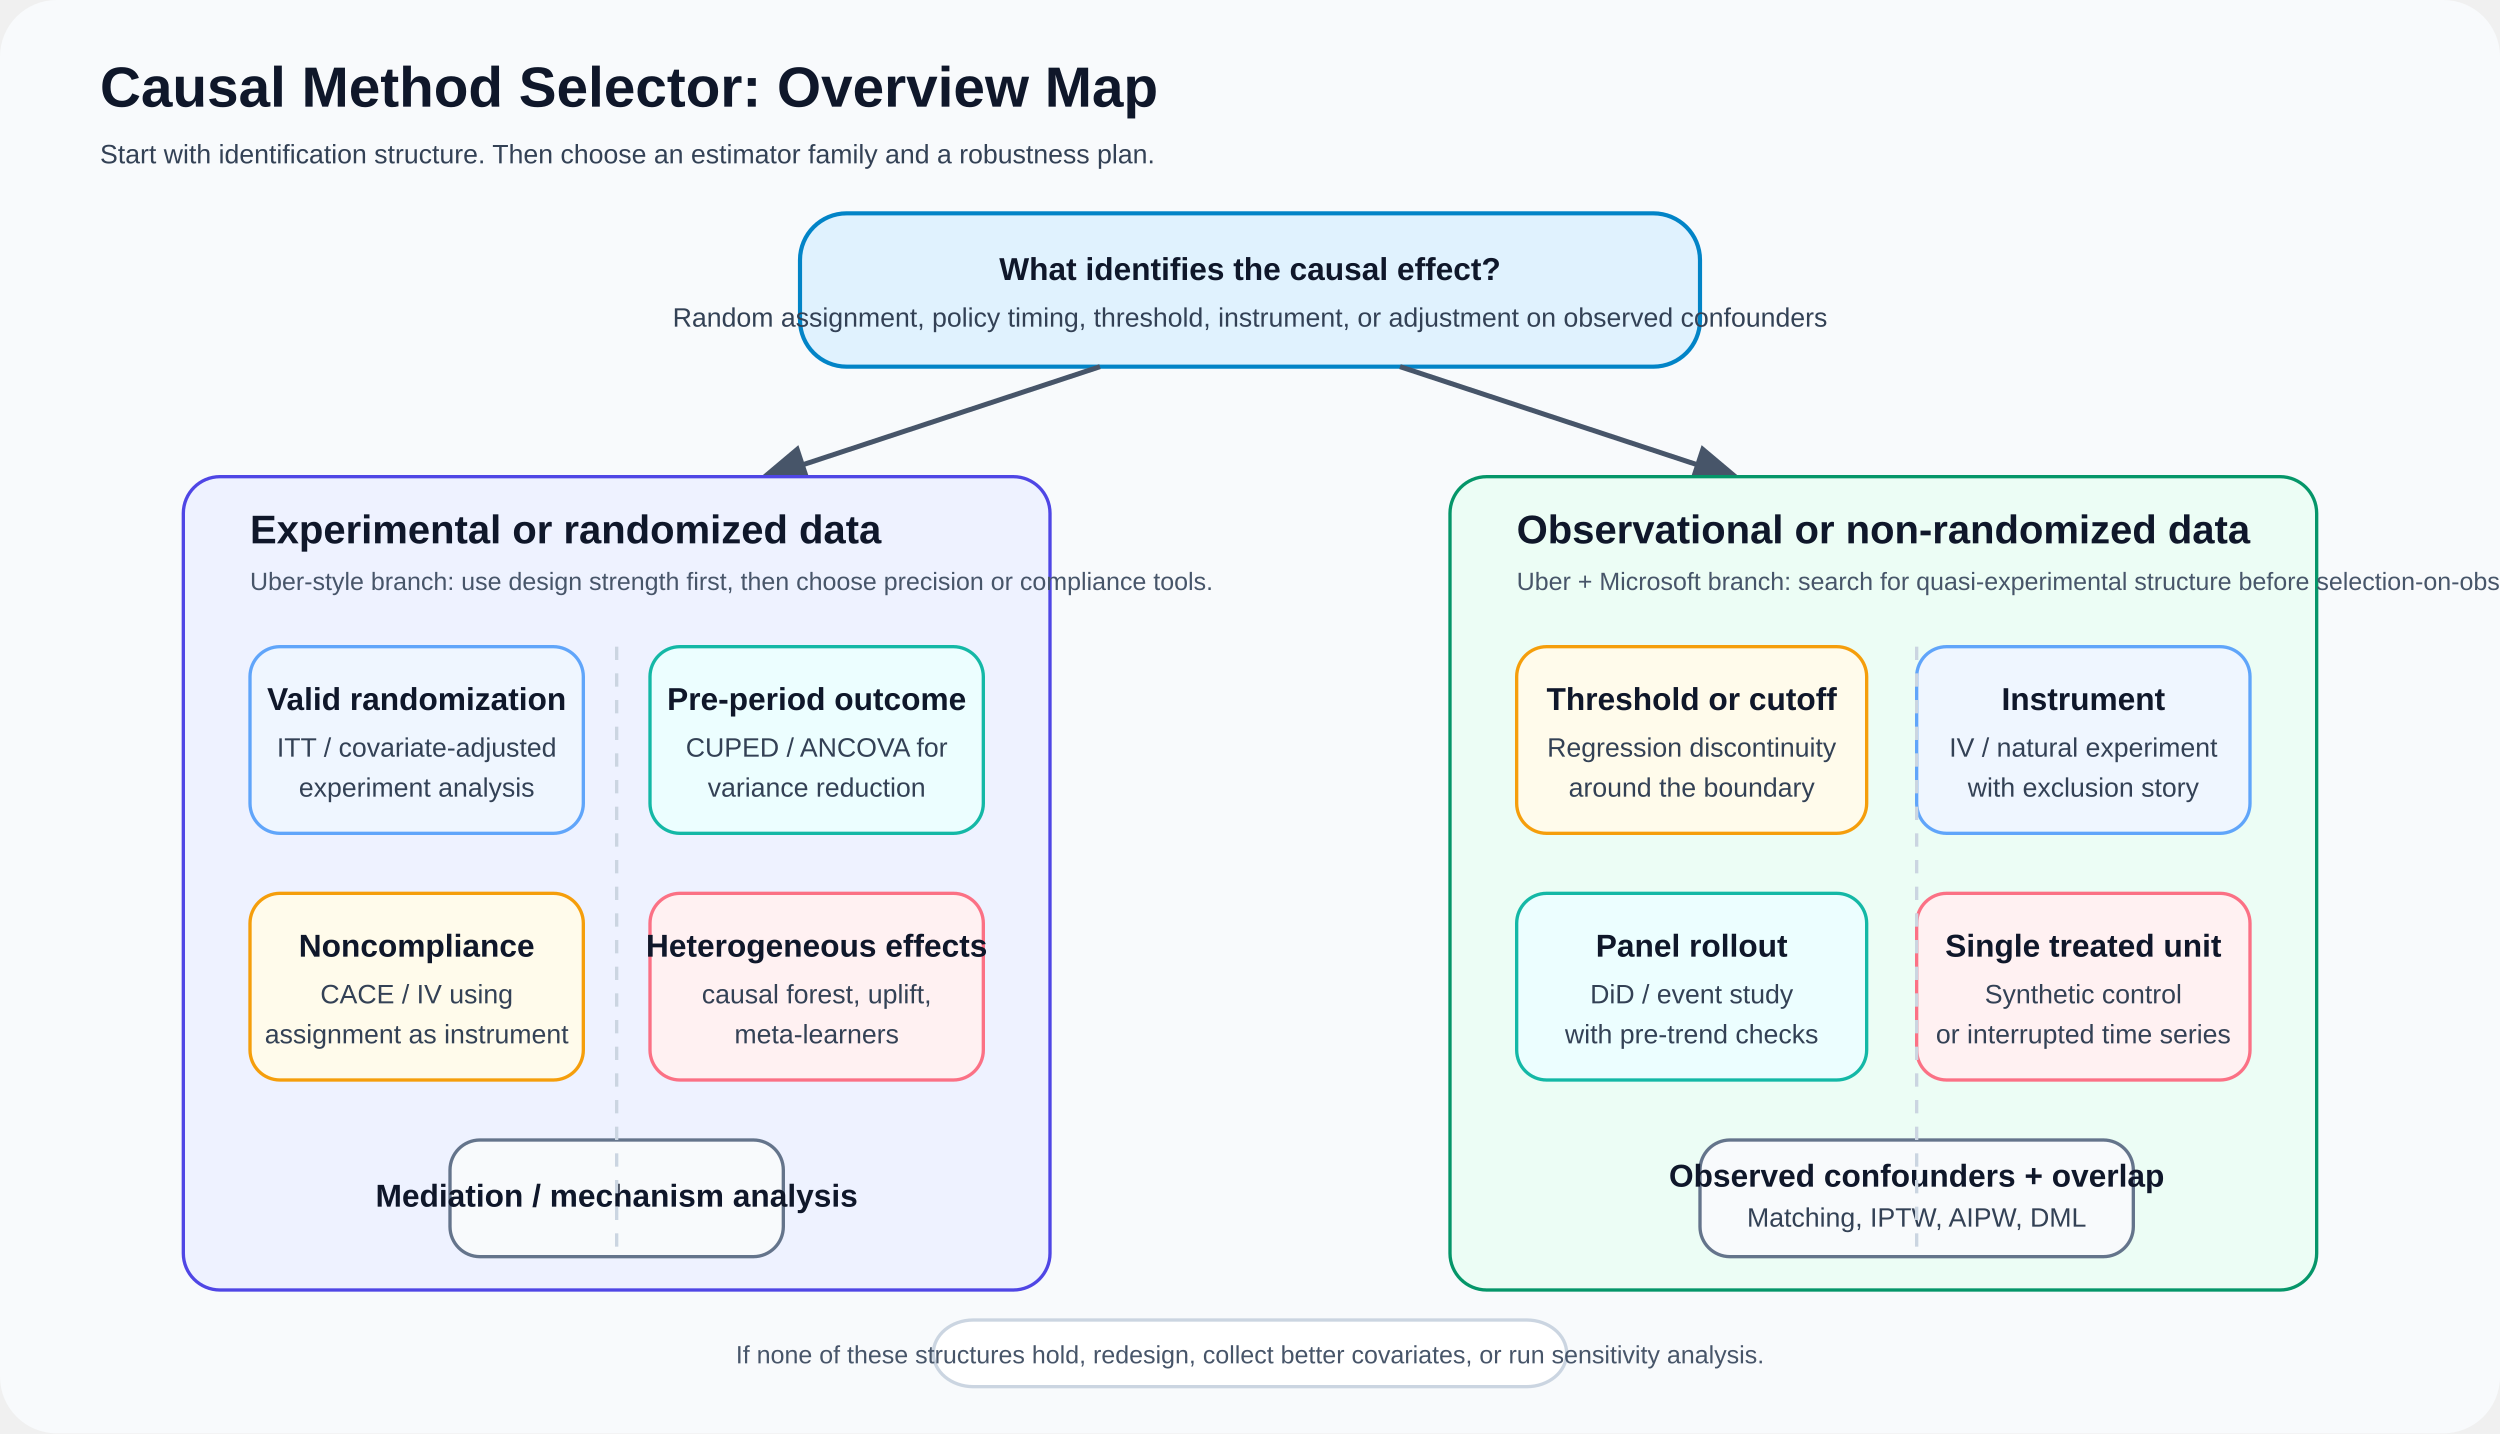
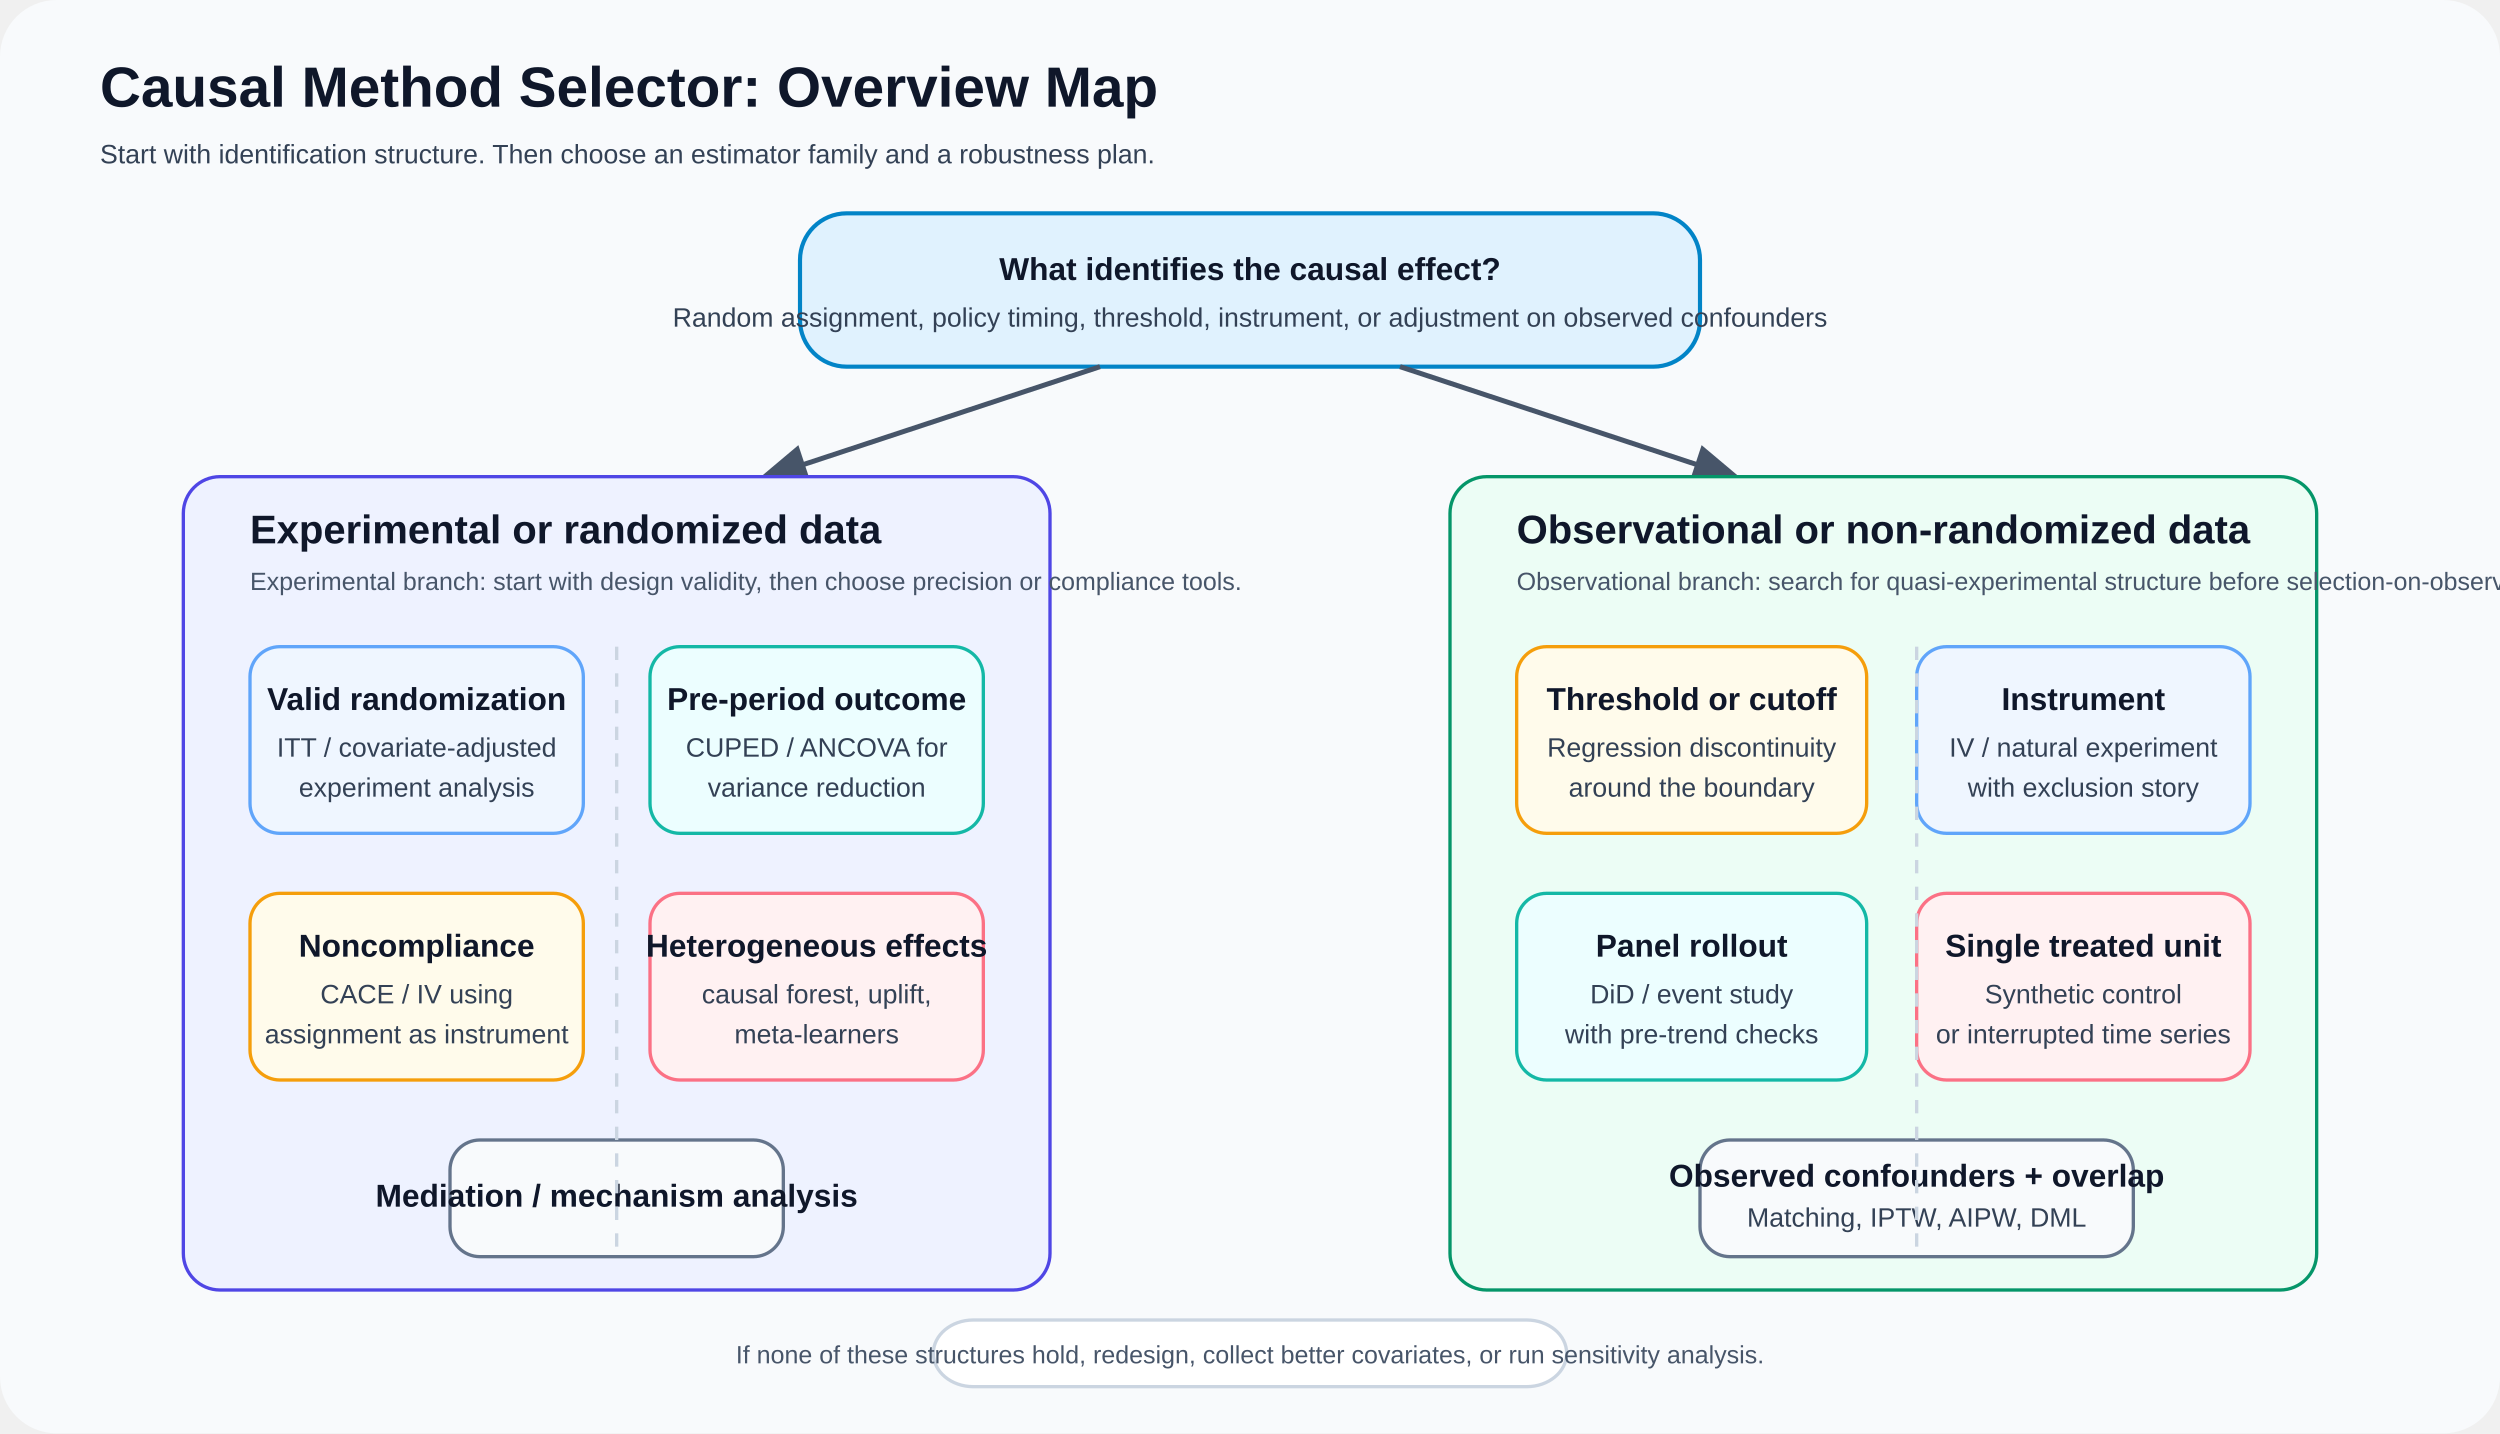
<svg xmlns="http://www.w3.org/2000/svg" width="1500" height="860" viewBox="0 0 1500 860" role="img" aria-labelledby="title desc">
  <defs>
    <style>
      .bg { fill: #f8fafc; }
      .panel { fill: #ffffff; stroke: #cbd5e1; stroke-width: 2; rx: 24; }
      .root { fill: #e0f2fe; stroke: #0284c7; stroke-width: 2.5; rx: 28; }
      .exp { fill: #eef2ff; stroke: #4f46e5; stroke-width: 2; rx: 22; }
      .obs { fill: #ecfdf5; stroke: #059669; stroke-width: 2; rx: 22; }
      .nodeBlue { fill: #eff6ff; stroke: #60a5fa; stroke-width: 2; rx: 18; }
      .nodeTeal { fill: #ecfeff; stroke: #14b8a6; stroke-width: 2; rx: 18; }
      .nodeAmber { fill: #fffbeb; stroke: #f59e0b; stroke-width: 2; rx: 18; }
      .nodeRose { fill: #fff1f2; stroke: #fb7185; stroke-width: 2; rx: 18; }
      .nodeSlate { fill: #f8fafc; stroke: #64748b; stroke-width: 2; rx: 18; }
      .headline { font: 700 34px Arial, sans-serif; fill: #0f172a; }
      .section { font: 700 24px Arial, sans-serif; fill: #0f172a; }
      .label { font: 700 19px Arial, sans-serif; fill: #0f172a; }
      .text { font: 16px Arial, sans-serif; fill: #334155; }
      .small { font: 15px Arial, sans-serif; fill: #475569; }
      .arrow { stroke: #475569; stroke-width: 3; fill: none; marker-end: url(#arrowhead); }
      .guide { stroke: #cbd5e1; stroke-width: 2; fill: none; stroke-dasharray: 8 8; }
    </style>
    <marker id="arrowhead" markerWidth="10" markerHeight="8" refX="8" refY="4" orient="auto">
      <polygon points="0 0, 10 4, 0 8" fill="#475569" />
    </marker>
  </defs>
  <rect class="bg" x="0" y="0" width="1500" height="860" rx="34" />
  <text class="headline" x="60" y="64">Causal Method Selector: Overview Map</text>
  <text class="text" x="60" y="98">Start with identification structure. Then choose an estimator family and a robustness plan.</text>
  <rect class="root" x="480" y="128" width="540" height="92" rx="28" />
  <text class="label" x="750" y="168" text-anchor="middle">What identifies the causal effect?</text>
  <text class="text" x="750" y="196" text-anchor="middle">Random assignment, policy timing, threshold, instrument, or adjustment on observed confounders</text>
  <path class="arrow" d="M 660 220 L 460 286" />
  <path class="arrow" d="M 840 220 L 1040 286" />
  <rect class="exp" x="110" y="286" width="520" height="488" rx="24" />
  <text class="section" x="150" y="326">Experimental or randomized data</text>
-   <text class="small" x="150" y="354">Uber-style branch: use design strength first, then choose precision or compliance tools.</text>
+   <text class="small" x="150" y="354">Experimental branch: start with design validity, then choose precision or compliance tools.</text>
  <rect class="nodeBlue" x="150" y="388" width="200" height="112" rx="18" />
  <text class="label" x="250" y="426" text-anchor="middle">Valid randomization</text>
  <text class="text" x="250" y="454" text-anchor="middle">ITT / covariate-adjusted</text>
  <text class="text" x="250" y="478" text-anchor="middle">experiment analysis</text>
  <rect class="nodeTeal" x="390" y="388" width="200" height="112" rx="18" />
  <text class="label" x="490" y="426" text-anchor="middle">Pre-period outcome</text>
  <text class="text" x="490" y="454" text-anchor="middle">CUPED / ANCOVA for</text>
  <text class="text" x="490" y="478" text-anchor="middle">variance reduction</text>
  <rect class="nodeAmber" x="150" y="536" width="200" height="112" rx="18" />
  <text class="label" x="250" y="574" text-anchor="middle">Noncompliance</text>
  <text class="text" x="250" y="602" text-anchor="middle">CACE / IV using</text>
  <text class="text" x="250" y="626" text-anchor="middle">assignment as instrument</text>
  <rect class="nodeRose" x="390" y="536" width="200" height="112" rx="18" />
  <text class="label" x="490" y="574" text-anchor="middle">Heterogeneous effects</text>
  <text class="text" x="490" y="602" text-anchor="middle">causal forest, uplift,</text>
  <text class="text" x="490" y="626" text-anchor="middle">meta-learners</text>
  <rect class="nodeSlate" x="270" y="684" width="200" height="70" rx="18" />
  <text class="label" x="370" y="724" text-anchor="middle">Mediation / mechanism analysis</text>
  <path class="guide" d="M 370 388 L 370 754" />
  <rect class="obs" x="870" y="286" width="520" height="488" rx="24" />
  <text class="section" x="910" y="326">Observational or non-randomized data</text>
-   <text class="small" x="910" y="354">Uber + Microsoft branch: search for quasi-experimental structure before selection-on-observables.</text>
+   <text class="small" x="910" y="354">Observational branch: search for quasi-experimental structure before selection-on-observables.</text>
  <rect class="nodeAmber" x="910" y="388" width="210" height="112" rx="18" />
  <text class="label" x="1015" y="426" text-anchor="middle">Threshold or cutoff</text>
  <text class="text" x="1015" y="454" text-anchor="middle">Regression discontinuity</text>
  <text class="text" x="1015" y="478" text-anchor="middle">around the boundary</text>
  <rect class="nodeBlue" x="1150" y="388" width="200" height="112" rx="18" />
  <text class="label" x="1250" y="426" text-anchor="middle">Instrument</text>
  <text class="text" x="1250" y="454" text-anchor="middle">IV / natural experiment</text>
  <text class="text" x="1250" y="478" text-anchor="middle">with exclusion story</text>
  <rect class="nodeTeal" x="910" y="536" width="210" height="112" rx="18" />
  <text class="label" x="1015" y="574" text-anchor="middle">Panel rollout</text>
  <text class="text" x="1015" y="602" text-anchor="middle">DiD / event study</text>
  <text class="text" x="1015" y="626" text-anchor="middle">with pre-trend checks</text>
  <rect class="nodeRose" x="1150" y="536" width="200" height="112" rx="18" />
  <text class="label" x="1250" y="574" text-anchor="middle">Single treated unit</text>
  <text class="text" x="1250" y="602" text-anchor="middle">Synthetic control</text>
  <text class="text" x="1250" y="626" text-anchor="middle">or interrupted time series</text>
  <rect class="nodeSlate" x="1020" y="684" width="260" height="70" rx="18" />
  <text class="label" x="1150" y="712" text-anchor="middle">Observed confounders + overlap</text>
  <text class="text" x="1150" y="736" text-anchor="middle">Matching, IPTW, AIPW, DML</text>
  <path class="guide" d="M 1150 388 L 1150 754" />
  <rect class="panel" x="560" y="792" width="380" height="40" rx="16" />
  <text class="small" x="750" y="818" text-anchor="middle">If none of these structures hold, redesign, collect better covariates, or run sensitivity analysis.</text>
</svg>
